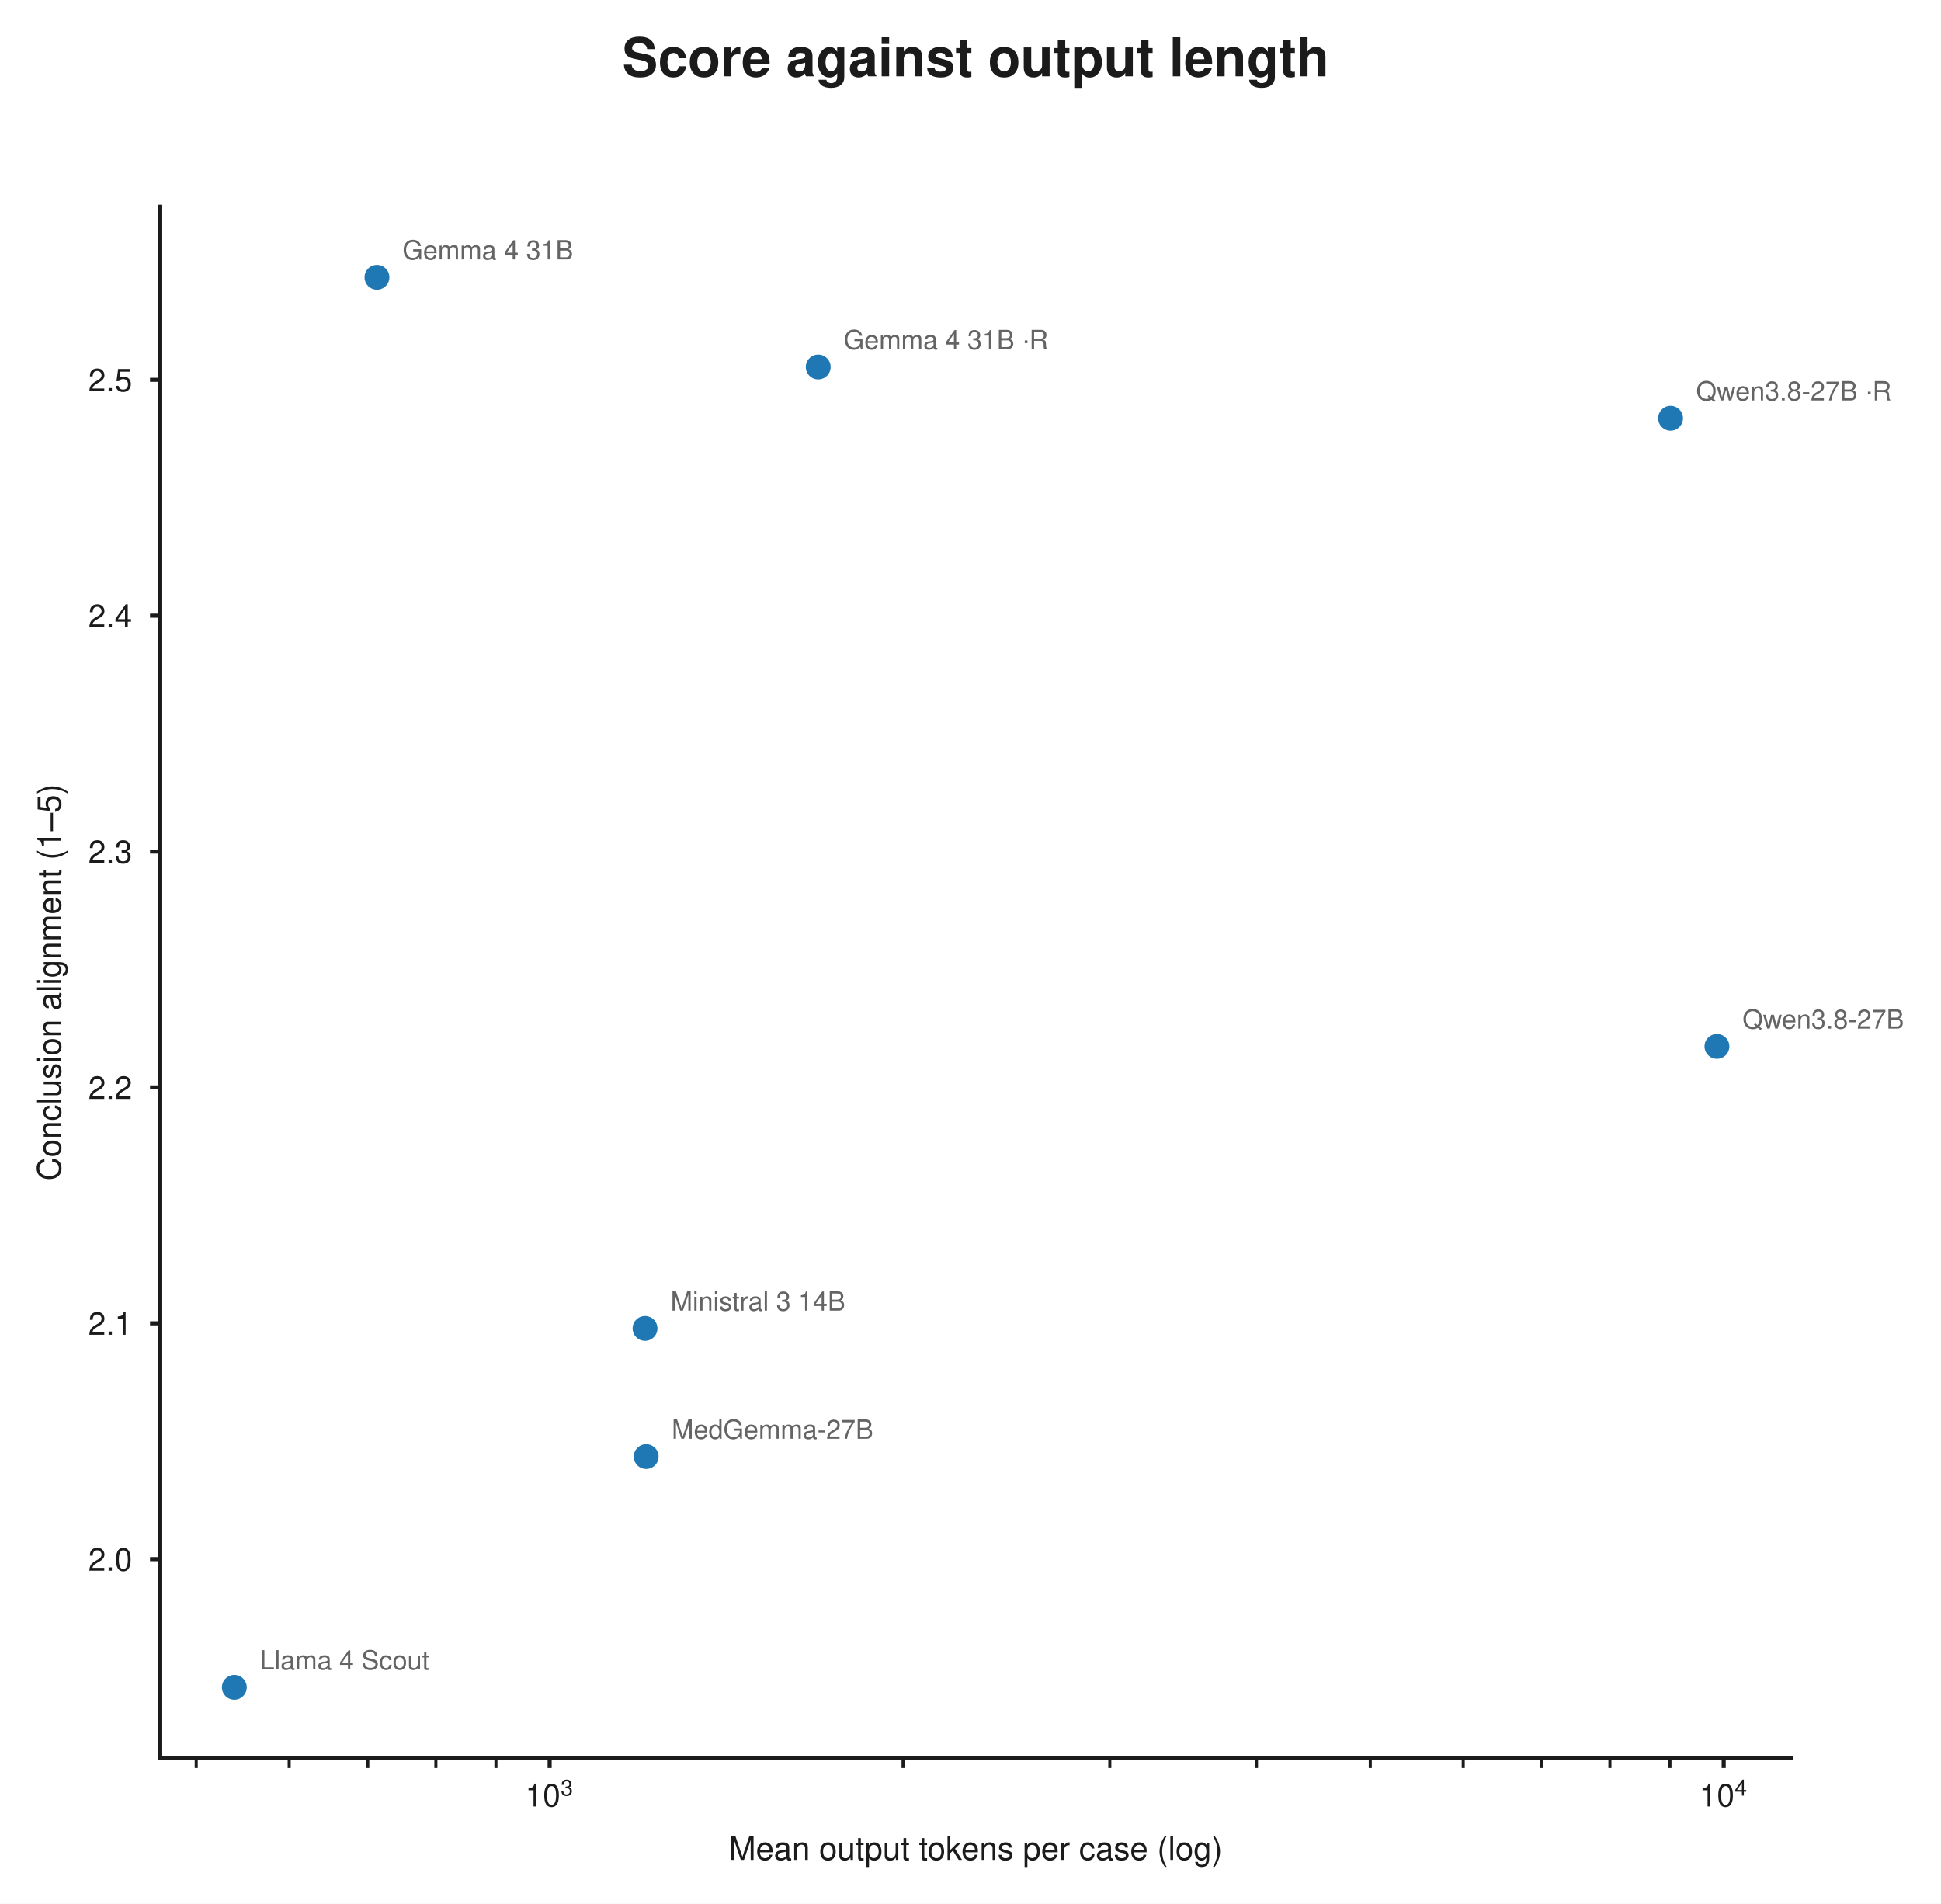
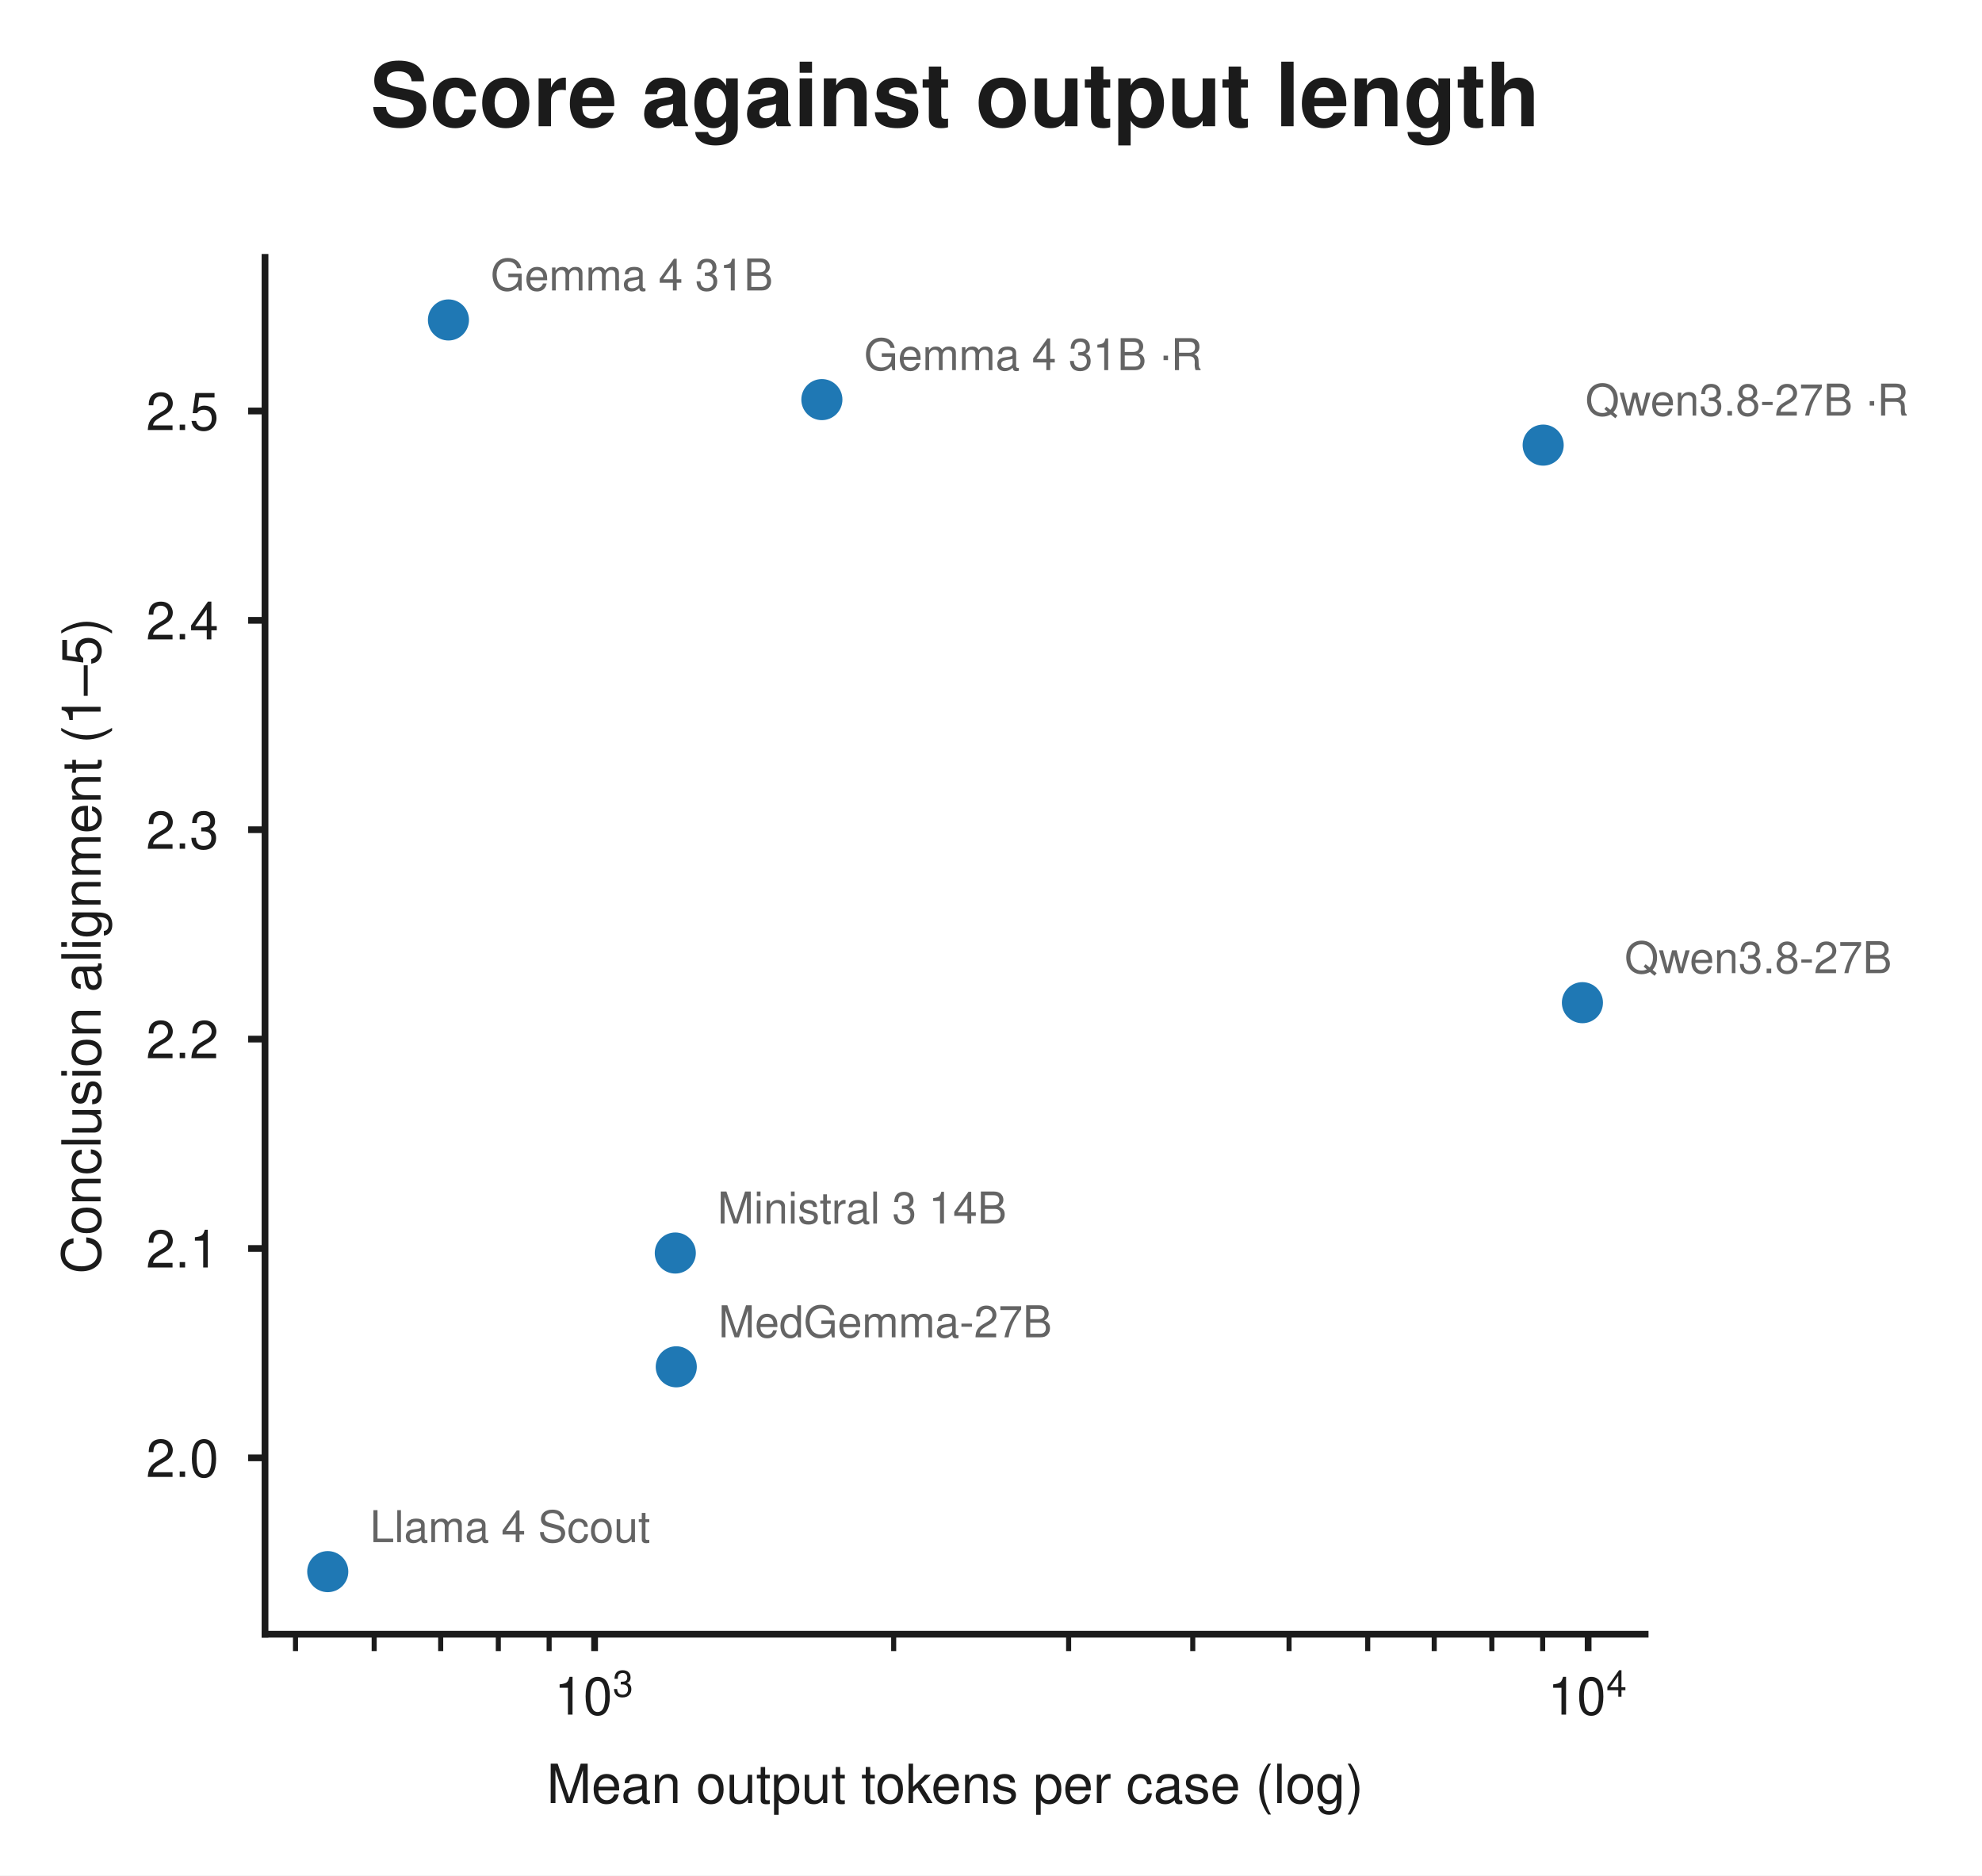
- <svg xmlns="http://www.w3.org/2000/svg" xmlns:xlink="http://www.w3.org/1999/xlink" width="381.089pt" height="373.711pt" viewBox="0 0 381.089 373.711" version="1.1">
+ <svg xmlns="http://www.w3.org/2000/svg" xmlns:xlink="http://www.w3.org/1999/xlink" width="235.233pt" height="222.565pt" viewBox="0 0 235.233 222.565" version="1.1">
  <defs>
    <style type="text/css">*{stroke-linejoin: round; stroke-linecap: butt}</style>
  </defs>
  <g id="figure_1">
    <g id="patch_1">
-       <path d="M 0 373.711  L 381.089 373.711  L 381.089 0  L 0 0  z " style="fill: #ffffff" />
+       <path d="M 0 222.565  L 235.233 222.565  L 235.233 0  L 0 0  z " style="fill: #ffffff" />
    </g>
    <g id="axes_1">
      <g id="patch_2">
-         <path d="M 31.454 345.078  L 351.653 345.078  L 351.653 40.595  L 31.454 40.595  z " style="fill: #ffffff" />
+         <path d="M 31.454 193.932  L 195.254 193.932  L 195.254 30.541  L 31.454 30.541  z " style="fill: #ffffff" />
      </g>
      <g id="matplotlib.axis_1">
        <g id="xtick_1">
          <g id="line2d_1">
            <defs>
-               <path id="m41e53c5f2d" d="M 0 0  L 0 2  " style="stroke: #1b1b1b; stroke-width: 0.8" />
+               <path id="mc6ab89807c" d="M 0 0  L 0 2  " style="stroke: #1b1b1b; stroke-width: 0.8" />
            </defs>
            <g>
-               <use xlink:href="#m41e53c5f2d" x="107.916" y="345.078" style="fill: #1b1b1b; stroke: #1b1b1b; stroke-width: 0.8" />
+               <use xlink:href="#mc6ab89807c" x="70.569" y="193.932" style="fill: #1b1b1b; stroke: #1b1b1b; stroke-width: 0.8" />
            </g>
          </g>
          <g id="text_1">
-             <g style="fill: #1b1b1b" transform="translate(103.1424 355.0986)">
+             <g style="fill: #1b1b1b" transform="translate(65.79489 203.9522)">
              <text>
                <tspan x="0" y="-0.477" style="font-size: 6.2px; font-family: 'Nimbus Sans'; fill: #1b1b1b">1</tspan>
                <tspan x="3.44" y="-0.477" style="font-size: 6.2px; font-family: 'Nimbus Sans'; fill: #1b1b1b">0</tspan>
                <tspan x="6.934" y="-2.609" style="font-size: 4.34px; font-family: 'Nimbus Sans'; fill: #1b1b1b">3</tspan>
              </text>
            </g>
          </g>
        </g>
        <g id="xtick_2">
          <g id="line2d_2">
            <g>
-               <use xlink:href="#m41e53c5f2d" x="338.423" y="345.078" style="fill: #1b1b1b; stroke: #1b1b1b; stroke-width: 0.8" />
+               <use xlink:href="#mc6ab89807c" x="188.486" y="193.932" style="fill: #1b1b1b; stroke: #1b1b1b; stroke-width: 0.8" />
            </g>
          </g>
          <g id="text_2">
-             <g style="fill: #1b1b1b" transform="translate(333.6494 355.0986)">
+             <g style="fill: #1b1b1b" transform="translate(183.7125 203.9522)">
              <text>
                <tspan x="0" y="-0.477" style="font-size: 6.2px; font-family: 'Nimbus Sans'; fill: #1b1b1b">1</tspan>
                <tspan x="3.44" y="-0.477" style="font-size: 6.2px; font-family: 'Nimbus Sans'; fill: #1b1b1b">0</tspan>
                <tspan x="6.934" y="-2.609" style="font-size: 4.34px; font-family: 'Nimbus Sans'; fill: #1b1b1b">4</tspan>
              </text>
            </g>
          </g>
        </g>
        <g id="xtick_3">
          <g id="line2d_3">
            <defs>
-               <path id="m1464337c90" d="M 0 0  L 0 2  " style="stroke: #1b1b1b; stroke-width: 0.6" />
+               <path id="m40787fabf0" d="M 0 0  L 0 2  " style="stroke: #1b1b1b; stroke-width: 0.6" />
            </defs>
            <g>
-               <use xlink:href="#m1464337c90" x="38.527" y="345.078" style="fill: #1b1b1b; stroke: #1b1b1b; stroke-width: 0.6" />
+               <use xlink:href="#m40787fabf0" x="35.072" y="193.932" style="fill: #1b1b1b; stroke: #1b1b1b; stroke-width: 0.6" />
            </g>
          </g>
        </g>
        <g id="xtick_4">
          <g id="line2d_4">
            <g>
-               <use xlink:href="#m1464337c90" x="56.779" y="345.078" style="fill: #1b1b1b; stroke: #1b1b1b; stroke-width: 0.6" />
+               <use xlink:href="#m40787fabf0" x="44.409" y="193.932" style="fill: #1b1b1b; stroke: #1b1b1b; stroke-width: 0.6" />
            </g>
          </g>
        </g>
        <g id="xtick_5">
          <g id="line2d_5">
            <g>
-               <use xlink:href="#m1464337c90" x="72.21" y="345.078" style="fill: #1b1b1b; stroke: #1b1b1b; stroke-width: 0.6" />
+               <use xlink:href="#m40787fabf0" x="52.303" y="193.932" style="fill: #1b1b1b; stroke: #1b1b1b; stroke-width: 0.6" />
            </g>
          </g>
        </g>
        <g id="xtick_6">
          <g id="line2d_6">
            <g>
-               <use xlink:href="#m1464337c90" x="85.578" y="345.078" style="fill: #1b1b1b; stroke: #1b1b1b; stroke-width: 0.6" />
+               <use xlink:href="#m40787fabf0" x="59.142" y="193.932" style="fill: #1b1b1b; stroke: #1b1b1b; stroke-width: 0.6" />
            </g>
          </g>
        </g>
        <g id="xtick_7">
          <g id="line2d_7">
            <g>
-               <use xlink:href="#m1464337c90" x="97.369" y="345.078" style="fill: #1b1b1b; stroke: #1b1b1b; stroke-width: 0.6" />
+               <use xlink:href="#m40787fabf0" x="65.173" y="193.932" style="fill: #1b1b1b; stroke: #1b1b1b; stroke-width: 0.6" />
            </g>
          </g>
        </g>
        <g id="xtick_8">
          <g id="line2d_8">
            <g>
-               <use xlink:href="#m1464337c90" x="177.306" y="345.078" style="fill: #1b1b1b; stroke: #1b1b1b; stroke-width: 0.6" />
+               <use xlink:href="#m40787fabf0" x="106.066" y="193.932" style="fill: #1b1b1b; stroke: #1b1b1b; stroke-width: 0.6" />
            </g>
          </g>
        </g>
        <g id="xtick_9">
          <g id="line2d_9">
            <g>
-               <use xlink:href="#m1464337c90" x="217.896" y="345.078" style="fill: #1b1b1b; stroke: #1b1b1b; stroke-width: 0.6" />
+               <use xlink:href="#m40787fabf0" x="126.83" y="193.932" style="fill: #1b1b1b; stroke: #1b1b1b; stroke-width: 0.6" />
            </g>
          </g>
        </g>
        <g id="xtick_10">
          <g id="line2d_10">
            <g>
-               <use xlink:href="#m1464337c90" x="246.695" y="345.078" style="fill: #1b1b1b; stroke: #1b1b1b; stroke-width: 0.6" />
+               <use xlink:href="#m40787fabf0" x="141.562" y="193.932" style="fill: #1b1b1b; stroke: #1b1b1b; stroke-width: 0.6" />
            </g>
          </g>
        </g>
        <g id="xtick_11">
          <g id="line2d_11">
            <g>
-               <use xlink:href="#m1464337c90" x="269.034" y="345.078" style="fill: #1b1b1b; stroke: #1b1b1b; stroke-width: 0.6" />
+               <use xlink:href="#m40787fabf0" x="152.99" y="193.932" style="fill: #1b1b1b; stroke: #1b1b1b; stroke-width: 0.6" />
            </g>
          </g>
        </g>
        <g id="xtick_12">
          <g id="line2d_12">
            <g>
-               <use xlink:href="#m1464337c90" x="287.286" y="345.078" style="fill: #1b1b1b; stroke: #1b1b1b; stroke-width: 0.6" />
+               <use xlink:href="#m40787fabf0" x="162.327" y="193.932" style="fill: #1b1b1b; stroke: #1b1b1b; stroke-width: 0.6" />
            </g>
          </g>
        </g>
        <g id="xtick_13">
          <g id="line2d_13">
            <g>
-               <use xlink:href="#m1464337c90" x="302.717" y="345.078" style="fill: #1b1b1b; stroke: #1b1b1b; stroke-width: 0.6" />
+               <use xlink:href="#m40787fabf0" x="170.221" y="193.932" style="fill: #1b1b1b; stroke: #1b1b1b; stroke-width: 0.6" />
            </g>
          </g>
        </g>
        <g id="xtick_14">
          <g id="line2d_14">
            <g>
-               <use xlink:href="#m1464337c90" x="316.085" y="345.078" style="fill: #1b1b1b; stroke: #1b1b1b; stroke-width: 0.6" />
+               <use xlink:href="#m40787fabf0" x="177.059" y="193.932" style="fill: #1b1b1b; stroke: #1b1b1b; stroke-width: 0.6" />
            </g>
          </g>
        </g>
        <g id="xtick_15">
          <g id="line2d_15">
            <g>
-               <use xlink:href="#m1464337c90" x="327.876" y="345.078" style="fill: #1b1b1b; stroke: #1b1b1b; stroke-width: 0.6" />
+               <use xlink:href="#m40787fabf0" x="183.091" y="193.932" style="fill: #1b1b1b; stroke: #1b1b1b; stroke-width: 0.6" />
            </g>
          </g>
        </g>
        <g id="text_3">
-           <text style="font-size: 6.4px; font-family: 'Helvetica', 'Nimbus Sans', 'Arial', 'Liberation Sans', 'DejaVu Sans', sans-serif; text-anchor: middle; fill: #1b1b1b" x="191.553" y="365.116" transform="rotate(-0 191.5534 365.116)">Mean output tokens per case  (log)</text>
+           <text style="font-size: 6.4px; font-family: 'Helvetica', 'Nimbus Sans', 'Arial', 'Liberation Sans', 'DejaVu Sans', sans-serif; text-anchor: middle; fill: #1b1b1b" x="113.354" y="213.97" transform="rotate(-0 113.354 213.9696)">Mean output tokens per case  (log)</text>
        </g>
      </g>
      <g id="matplotlib.axis_2">
        <g id="ytick_1">
          <g id="line2d_16">
            <defs>
-               <path id="ma98328619c" d="M 0 0  L -2 0  " style="stroke: #1b1b1b; stroke-width: 0.8" />
+               <path id="ma3c6040efc" d="M 0 0  L -2 0  " style="stroke: #1b1b1b; stroke-width: 0.8" />
            </defs>
            <g>
-               <use xlink:href="#ma98328619c" x="31.454" y="306.074" style="fill: #1b1b1b; stroke: #1b1b1b; stroke-width: 0.8" />
+               <use xlink:href="#ma3c6040efc" x="31.454" y="173.002" style="fill: #1b1b1b; stroke: #1b1b1b; stroke-width: 0.8" />
            </g>
          </g>
          <g id="text_4">
-             <text style="font-size: 6.2px; font-family: 'Helvetica', 'Nimbus Sans', 'Arial', 'Liberation Sans', 'DejaVu Sans', sans-serif; text-anchor: end; fill: #1b1b1b" x="25.954" y="308.334" transform="rotate(-0 25.95403 308.3344)">2.0</text>
+             <text style="font-size: 6.2px; font-family: 'Helvetica', 'Nimbus Sans', 'Arial', 'Liberation Sans', 'DejaVu Sans', sans-serif; text-anchor: end; fill: #1b1b1b" x="25.954" y="175.262" transform="rotate(-0 25.95403 175.2619)">2.0</text>
          </g>
        </g>
        <g id="ytick_2">
          <g id="line2d_17">
            <g>
-               <use xlink:href="#ma98328619c" x="31.454" y="259.773" style="fill: #1b1b1b; stroke: #1b1b1b; stroke-width: 0.8" />
+               <use xlink:href="#ma3c6040efc" x="31.454" y="148.156" style="fill: #1b1b1b; stroke: #1b1b1b; stroke-width: 0.8" />
            </g>
          </g>
          <g id="text_5">
-             <text style="font-size: 6.2px; font-family: 'Helvetica', 'Nimbus Sans', 'Arial', 'Liberation Sans', 'DejaVu Sans', sans-serif; text-anchor: end; fill: #1b1b1b" x="25.954" y="262.033" transform="rotate(-0 25.95403 262.0328)">2.1</text>
+             <text style="font-size: 6.2px; font-family: 'Helvetica', 'Nimbus Sans', 'Arial', 'Liberation Sans', 'DejaVu Sans', sans-serif; text-anchor: end; fill: #1b1b1b" x="25.954" y="150.416" transform="rotate(-0 25.95403 150.4157)">2.1</text>
          </g>
        </g>
        <g id="ytick_3">
          <g id="line2d_18">
            <g>
-               <use xlink:href="#ma98328619c" x="31.454" y="213.471" style="fill: #1b1b1b; stroke: #1b1b1b; stroke-width: 0.8" />
+               <use xlink:href="#ma3c6040efc" x="31.454" y="123.309" style="fill: #1b1b1b; stroke: #1b1b1b; stroke-width: 0.8" />
            </g>
          </g>
          <g id="text_6">
-             <text style="font-size: 6.2px; font-family: 'Helvetica', 'Nimbus Sans', 'Arial', 'Liberation Sans', 'DejaVu Sans', sans-serif; text-anchor: end; fill: #1b1b1b" x="25.954" y="215.731" transform="rotate(-0 25.95403 215.7312)">2.2</text>
+             <text style="font-size: 6.2px; font-family: 'Helvetica', 'Nimbus Sans', 'Arial', 'Liberation Sans', 'DejaVu Sans', sans-serif; text-anchor: end; fill: #1b1b1b" x="25.954" y="125.57" transform="rotate(-0 25.95403 125.5696)">2.2</text>
          </g>
        </g>
        <g id="ytick_4">
          <g id="line2d_19">
            <g>
-               <use xlink:href="#ma98328619c" x="31.454" y="167.169" style="fill: #1b1b1b; stroke: #1b1b1b; stroke-width: 0.8" />
+               <use xlink:href="#ma3c6040efc" x="31.454" y="98.463" style="fill: #1b1b1b; stroke: #1b1b1b; stroke-width: 0.8" />
            </g>
          </g>
          <g id="text_7">
-             <text style="font-size: 6.2px; font-family: 'Helvetica', 'Nimbus Sans', 'Arial', 'Liberation Sans', 'DejaVu Sans', sans-serif; text-anchor: end; fill: #1b1b1b" x="25.954" y="169.43" transform="rotate(-0 25.95403 169.4296)">2.3</text>
+             <text style="font-size: 6.2px; font-family: 'Helvetica', 'Nimbus Sans', 'Arial', 'Liberation Sans', 'DejaVu Sans', sans-serif; text-anchor: end; fill: #1b1b1b" x="25.954" y="100.723" transform="rotate(-0 25.95403 100.7234)">2.3</text>
          </g>
        </g>
        <g id="ytick_5">
          <g id="line2d_20">
            <g>
-               <use xlink:href="#ma98328619c" x="31.454" y="120.868" style="fill: #1b1b1b; stroke: #1b1b1b; stroke-width: 0.8" />
+               <use xlink:href="#ma3c6040efc" x="31.454" y="73.617" style="fill: #1b1b1b; stroke: #1b1b1b; stroke-width: 0.8" />
            </g>
          </g>
          <g id="text_8">
-             <text style="font-size: 6.2px; font-family: 'Helvetica', 'Nimbus Sans', 'Arial', 'Liberation Sans', 'DejaVu Sans', sans-serif; text-anchor: end; fill: #1b1b1b" x="25.954" y="123.128" transform="rotate(-0 25.95403 123.128)">2.4</text>
+             <text style="font-size: 6.2px; font-family: 'Helvetica', 'Nimbus Sans', 'Arial', 'Liberation Sans', 'DejaVu Sans', sans-serif; text-anchor: end; fill: #1b1b1b" x="25.954" y="75.877" transform="rotate(-0 25.95403 75.87727)">2.4</text>
          </g>
        </g>
        <g id="ytick_6">
          <g id="line2d_21">
            <g>
-               <use xlink:href="#ma98328619c" x="31.454" y="74.566" style="fill: #1b1b1b; stroke: #1b1b1b; stroke-width: 0.8" />
+               <use xlink:href="#ma3c6040efc" x="31.454" y="48.771" style="fill: #1b1b1b; stroke: #1b1b1b; stroke-width: 0.8" />
            </g>
          </g>
          <g id="text_9">
-             <text style="font-size: 6.2px; font-family: 'Helvetica', 'Nimbus Sans', 'Arial', 'Liberation Sans', 'DejaVu Sans', sans-serif; text-anchor: end; fill: #1b1b1b" x="25.954" y="76.826" transform="rotate(-0 25.95403 76.82635)">2.5</text>
+             <text style="font-size: 6.2px; font-family: 'Helvetica', 'Nimbus Sans', 'Arial', 'Liberation Sans', 'DejaVu Sans', sans-serif; text-anchor: end; fill: #1b1b1b" x="25.954" y="51.031" transform="rotate(-0 25.95403 51.03111)">2.5</text>
          </g>
        </g>
        <g id="text_10">
-           <text style="font-size: 6.4px; font-family: 'Helvetica', 'Nimbus Sans', 'Arial', 'Liberation Sans', 'DejaVu Sans', sans-serif; text-anchor: middle; fill: #1b1b1b" x="11.942" y="192.837" transform="rotate(-90 11.942 192.8367)">Conclusion alignment  (1–5)</text>
+           <text style="font-size: 6.4px; font-family: 'Helvetica', 'Nimbus Sans', 'Arial', 'Liberation Sans', 'DejaVu Sans', sans-serif; text-anchor: middle; fill: #1b1b1b" x="11.942" y="112.237" transform="rotate(-90 11.942 112.2368)">Conclusion alignment  (1–5)</text>
        </g>
      </g>
      <g id="patch_3">
-         <path d="M 31.454 345.078  L 31.454 40.595  " style="fill: none; stroke: #1b1b1b; stroke-width: 0.8; stroke-linejoin: miter; stroke-linecap: square" />
+         <path d="M 31.454 193.932  L 31.454 30.541  " style="fill: none; stroke: #1b1b1b; stroke-width: 0.8; stroke-linejoin: miter; stroke-linecap: square" />
      </g>
      <g id="patch_4">
-         <path d="M 31.454 345.078  L 351.653 345.078  " style="fill: none; stroke: #1b1b1b; stroke-width: 0.8; stroke-linejoin: miter; stroke-linecap: square" />
+         <path d="M 31.454 193.932  L 195.254 193.932  " style="fill: none; stroke: #1b1b1b; stroke-width: 0.8; stroke-linejoin: miter; stroke-linecap: square" />
      </g>
      <g id="PathCollection_1">
        <defs>
-           <path id="m64c5715982" d="M 0 2.739  C 0.726 2.739 1.423 2.45 1.936 1.936  C 2.45 1.423 2.739 0.726 2.739 0  C 2.739 -0.726 2.45 -1.423 1.936 -1.936  C 1.423 -2.45 0.726 -2.739 0 -2.739  C -0.726 -2.739 -1.423 -2.45 -1.936 -1.936  C -2.45 -1.423 -2.739 -0.726 -2.739 0  C -2.739 0.726 -2.45 1.423 -1.936 1.936  C -1.423 2.45 -0.726 2.739 0 2.739  z " style="stroke: #ffffff; stroke-width: 0.6" />
+           <path id="md970315e33" d="M 0 2.739  C 0.726 2.739 1.423 2.45 1.936 1.936  C 2.45 1.423 2.739 0.726 2.739 0  C 2.739 -0.726 2.45 -1.423 1.936 -1.936  C 1.423 -2.45 0.726 -2.739 0 -2.739  C -0.726 -2.739 -1.423 -2.45 -1.936 -1.936  C -2.45 -1.423 -2.739 -0.726 -2.739 0  C -2.739 0.726 -2.45 1.423 -1.936 1.936  C -1.423 2.45 -0.726 2.739 0 2.739  z " style="stroke: #ffffff; stroke-width: 0.6" />
        </defs>
-         <g clip-path="url(#p33c4a58f29)">
-           <use xlink:href="#m64c5715982" x="46.009" y="331.238" style="fill: #1f78b4; stroke: #ffffff; stroke-width: 0.6" />
-           <use xlink:href="#m64c5715982" x="126.867" y="285.943" style="fill: #1f78b4; stroke: #ffffff; stroke-width: 0.6" />
-           <use xlink:href="#m64c5715982" x="126.643" y="260.779" style="fill: #1f78b4; stroke: #ffffff; stroke-width: 0.6" />
-           <use xlink:href="#m64c5715982" x="337.098" y="205.419" style="fill: #1f78b4; stroke: #ffffff; stroke-width: 0.6" />
-           <use xlink:href="#m64c5715982" x="327.994" y="82.115" style="fill: #1f78b4; stroke: #ffffff; stroke-width: 0.6" />
-           <use xlink:href="#m64c5715982" x="160.647" y="72.05" style="fill: #1f78b4; stroke: #ffffff; stroke-width: 0.6" />
-           <use xlink:href="#m64c5715982" x="74.01" y="54.435" style="fill: #1f78b4; stroke: #ffffff; stroke-width: 0.6" />
+         <g clip-path="url(#p48f5654d84)">
+           <use xlink:href="#md970315e33" x="38.899" y="186.505" style="fill: #1f78b4; stroke: #ffffff; stroke-width: 0.6" />
+           <use xlink:href="#md970315e33" x="80.263" y="162.199" style="fill: #1f78b4; stroke: #ffffff; stroke-width: 0.6" />
+           <use xlink:href="#md970315e33" x="80.148" y="148.696" style="fill: #1f78b4; stroke: #ffffff; stroke-width: 0.6" />
+           <use xlink:href="#md970315e33" x="187.809" y="118.988" style="fill: #1f78b4; stroke: #ffffff; stroke-width: 0.6" />
+           <use xlink:href="#md970315e33" x="183.151" y="52.822" style="fill: #1f78b4; stroke: #ffffff; stroke-width: 0.6" />
+           <use xlink:href="#md970315e33" x="97.544" y="47.421" style="fill: #1f78b4; stroke: #ffffff; stroke-width: 0.6" />
+           <use xlink:href="#md970315e33" x="53.224" y="37.968" style="fill: #1f78b4; stroke: #ffffff; stroke-width: 0.6" />
        </g>
      </g>
      <g id="text_11">
-         <text style="font-size: 5.2px; font-family: 'Helvetica', 'Nimbus Sans', 'Arial', 'Liberation Sans', 'DejaVu Sans', sans-serif; text-anchor: start; fill: #646464" x="51.009" y="327.738" transform="rotate(-0 51.00852 327.7383)">Llama 4 Scout</text>
+         <text style="font-size: 5.2px; font-family: 'Helvetica', 'Nimbus Sans', 'Arial', 'Liberation Sans', 'DejaVu Sans', sans-serif; text-anchor: start; fill: #646464" x="43.899" y="183.005" transform="rotate(-0 43.89949 183.0052)">Llama 4 Scout</text>
      </g>
      <g id="text_12">
-         <text style="font-size: 5.2px; font-family: 'Helvetica', 'Nimbus Sans', 'Arial', 'Liberation Sans', 'DejaVu Sans', sans-serif; text-anchor: start; fill: #646464" x="131.867" y="282.443" transform="rotate(-0 131.8665 282.4432)">MedGemma-27B</text>
+         <text style="font-size: 5.2px; font-family: 'Helvetica', 'Nimbus Sans', 'Arial', 'Liberation Sans', 'DejaVu Sans', sans-serif; text-anchor: start; fill: #646464" x="85.263" y="158.699" transform="rotate(-0 85.26298 158.6991)">MedGemma-27B</text>
      </g>
      <g id="text_13">
-         <text style="font-size: 5.2px; font-family: 'Helvetica', 'Nimbus Sans', 'Arial', 'Liberation Sans', 'DejaVu Sans', sans-serif; text-anchor: start; fill: #646464" x="131.643" y="257.279" transform="rotate(-0 131.6426 257.2793)">Ministral 3 14B</text>
+         <text style="font-size: 5.2px; font-family: 'Helvetica', 'Nimbus Sans', 'Arial', 'Liberation Sans', 'DejaVu Sans', sans-serif; text-anchor: start; fill: #646464" x="85.148" y="145.196" transform="rotate(-0 85.14843 145.1958)">Ministral 3 14B</text>
      </g>
      <g id="text_14">
-         <text style="font-size: 5.2px; font-family: 'Helvetica', 'Nimbus Sans', 'Arial', 'Liberation Sans', 'DejaVu Sans', sans-serif; text-anchor: start; fill: #646464" x="342.098" y="201.919" transform="rotate(-0 342.0983 201.9187)">Qwen3.8-27B</text>
+         <text style="font-size: 5.2px; font-family: 'Helvetica', 'Nimbus Sans', 'Arial', 'Liberation Sans', 'DejaVu Sans', sans-serif; text-anchor: start; fill: #646464" x="192.809" y="115.488" transform="rotate(-0 192.8086 115.4884)">Qwen3.8-27B</text>
      </g>
      <g id="text_15">
-         <text style="font-size: 5.2px; font-family: 'Helvetica', 'Nimbus Sans', 'Arial', 'Liberation Sans', 'DejaVu Sans', sans-serif; text-anchor: start; fill: #646464" x="332.994" y="78.615" transform="rotate(-0 332.9938 78.61543)">Qwen3.8-27B  ·R</text>
+         <text style="font-size: 5.2px; font-family: 'Helvetica', 'Nimbus Sans', 'Arial', 'Liberation Sans', 'DejaVu Sans', sans-serif; text-anchor: start; fill: #646464" x="188.151" y="49.322" transform="rotate(-0 188.1511 49.32202)">Qwen3.8-27B  ·R</text>
      </g>
      <g id="text_16">
-         <text style="font-size: 5.2px; font-family: 'Helvetica', 'Nimbus Sans', 'Arial', 'Liberation Sans', 'DejaVu Sans', sans-serif; text-anchor: start; fill: #646464" x="165.647" y="68.55" transform="rotate(-0 165.6471 68.54986)">Gemma 4 31B  ·R</text>
+         <text style="font-size: 5.2px; font-family: 'Helvetica', 'Nimbus Sans', 'Arial', 'Liberation Sans', 'DejaVu Sans', sans-serif; text-anchor: start; fill: #646464" x="102.544" y="43.921" transform="rotate(-0 102.5437 43.92068)">Gemma 4 31B  ·R</text>
      </g>
      <g id="text_17">
-         <text style="font-size: 5.2px; font-family: 'Helvetica', 'Nimbus Sans', 'Arial', 'Liberation Sans', 'DejaVu Sans', sans-serif; text-anchor: start; fill: #646464" x="79.01" y="50.935" transform="rotate(-0 79.01033 50.93512)">Gemma 4 31B</text>
+         <text style="font-size: 5.2px; font-family: 'Helvetica', 'Nimbus Sans', 'Arial', 'Liberation Sans', 'DejaVu Sans', sans-serif; text-anchor: start; fill: #646464" x="58.224" y="34.468" transform="rotate(-0 58.22402 34.46834)">Gemma 4 31B</text>
      </g>
    </g>
    <g id="text_18">
-       <text style="font-weight: 700; font-size: 10.5px; font-family: 'Helvetica', 'Nimbus Sans', 'Arial', 'Liberation Sans', 'DejaVu Sans', sans-serif; text-anchor: middle; fill: #1b1b1b" x="191.553" y="14.98" transform="rotate(-0 191.5534 14.97984)">Score against output length</text>
+       <text style="font-weight: 700; font-size: 10.5px; font-family: 'Helvetica', 'Nimbus Sans', 'Arial', 'Liberation Sans', 'DejaVu Sans', sans-serif; text-anchor: middle; fill: #1b1b1b" x="113.354" y="14.98" transform="rotate(-0 113.354 14.97984)">Score against output length</text>
    </g>
  </g>
  <defs>
-     <clipPath id="p33c4a58f29">
-       <rect x="31.454" y="40.595" width="320.199" height="304.483" />
+     <clipPath id="p48f5654d84">
+       <rect x="31.454" y="30.541" width="163.8" height="163.391" />
    </clipPath>
  </defs>
</svg>
